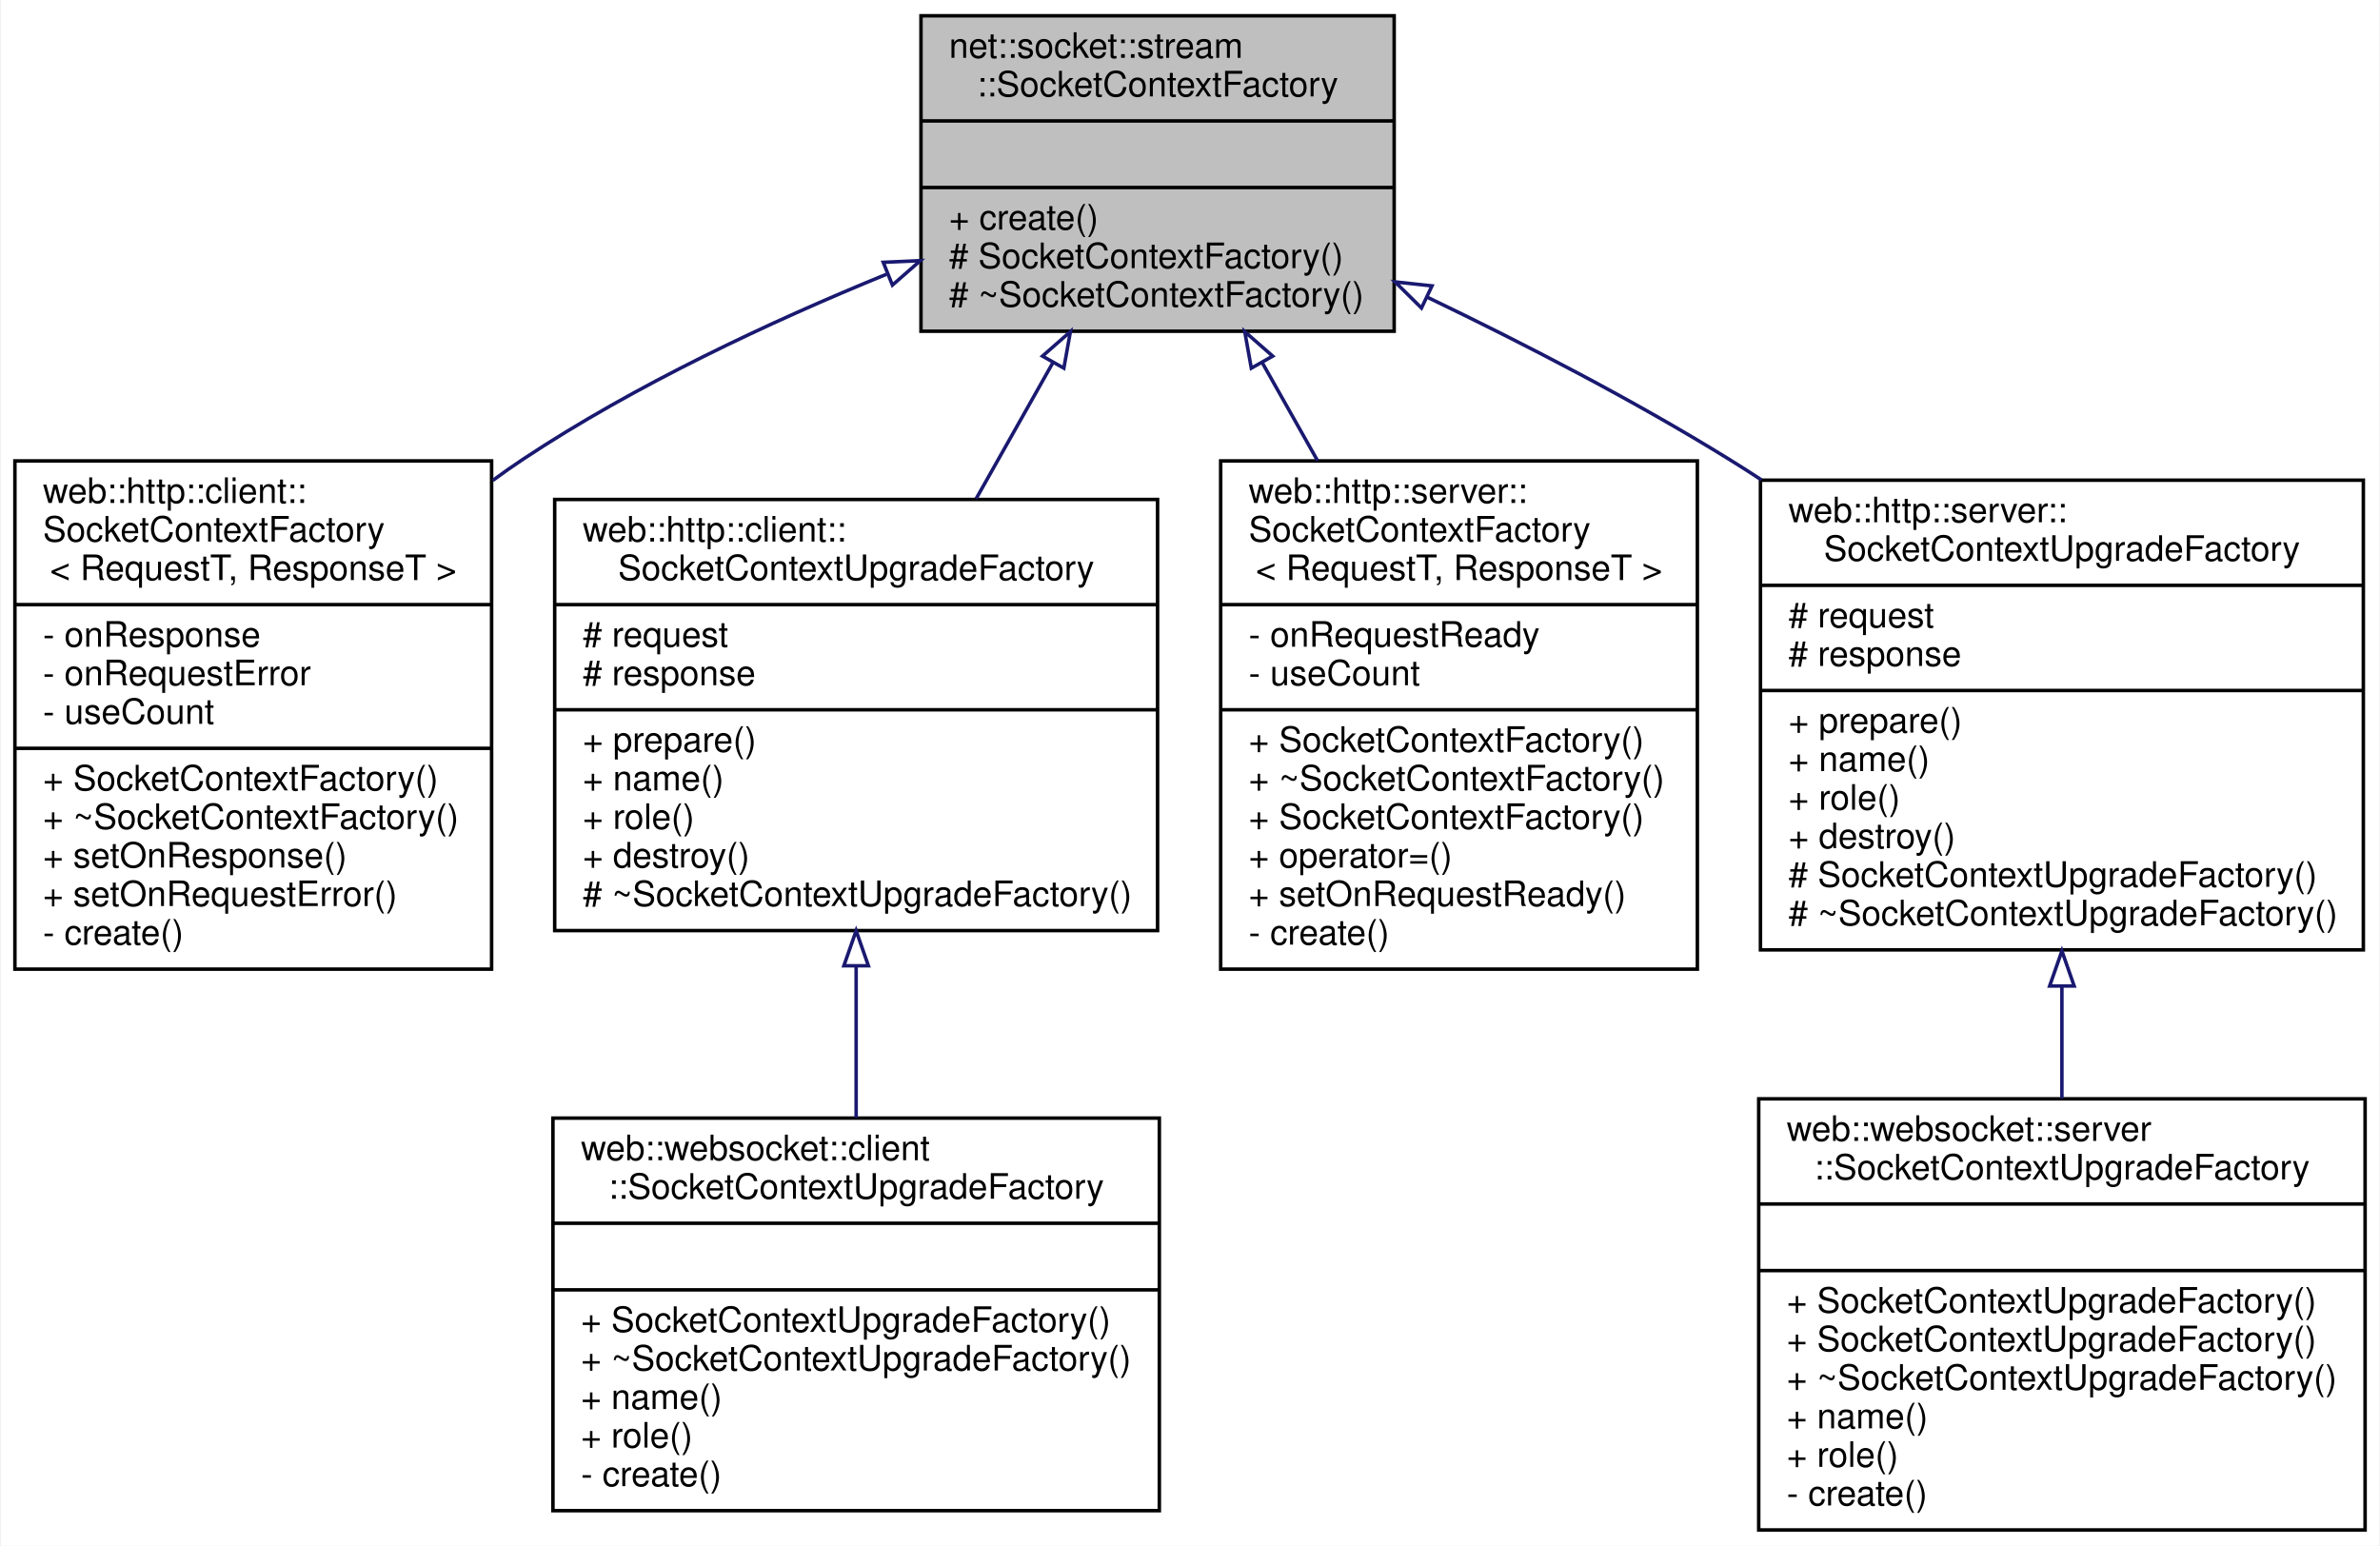
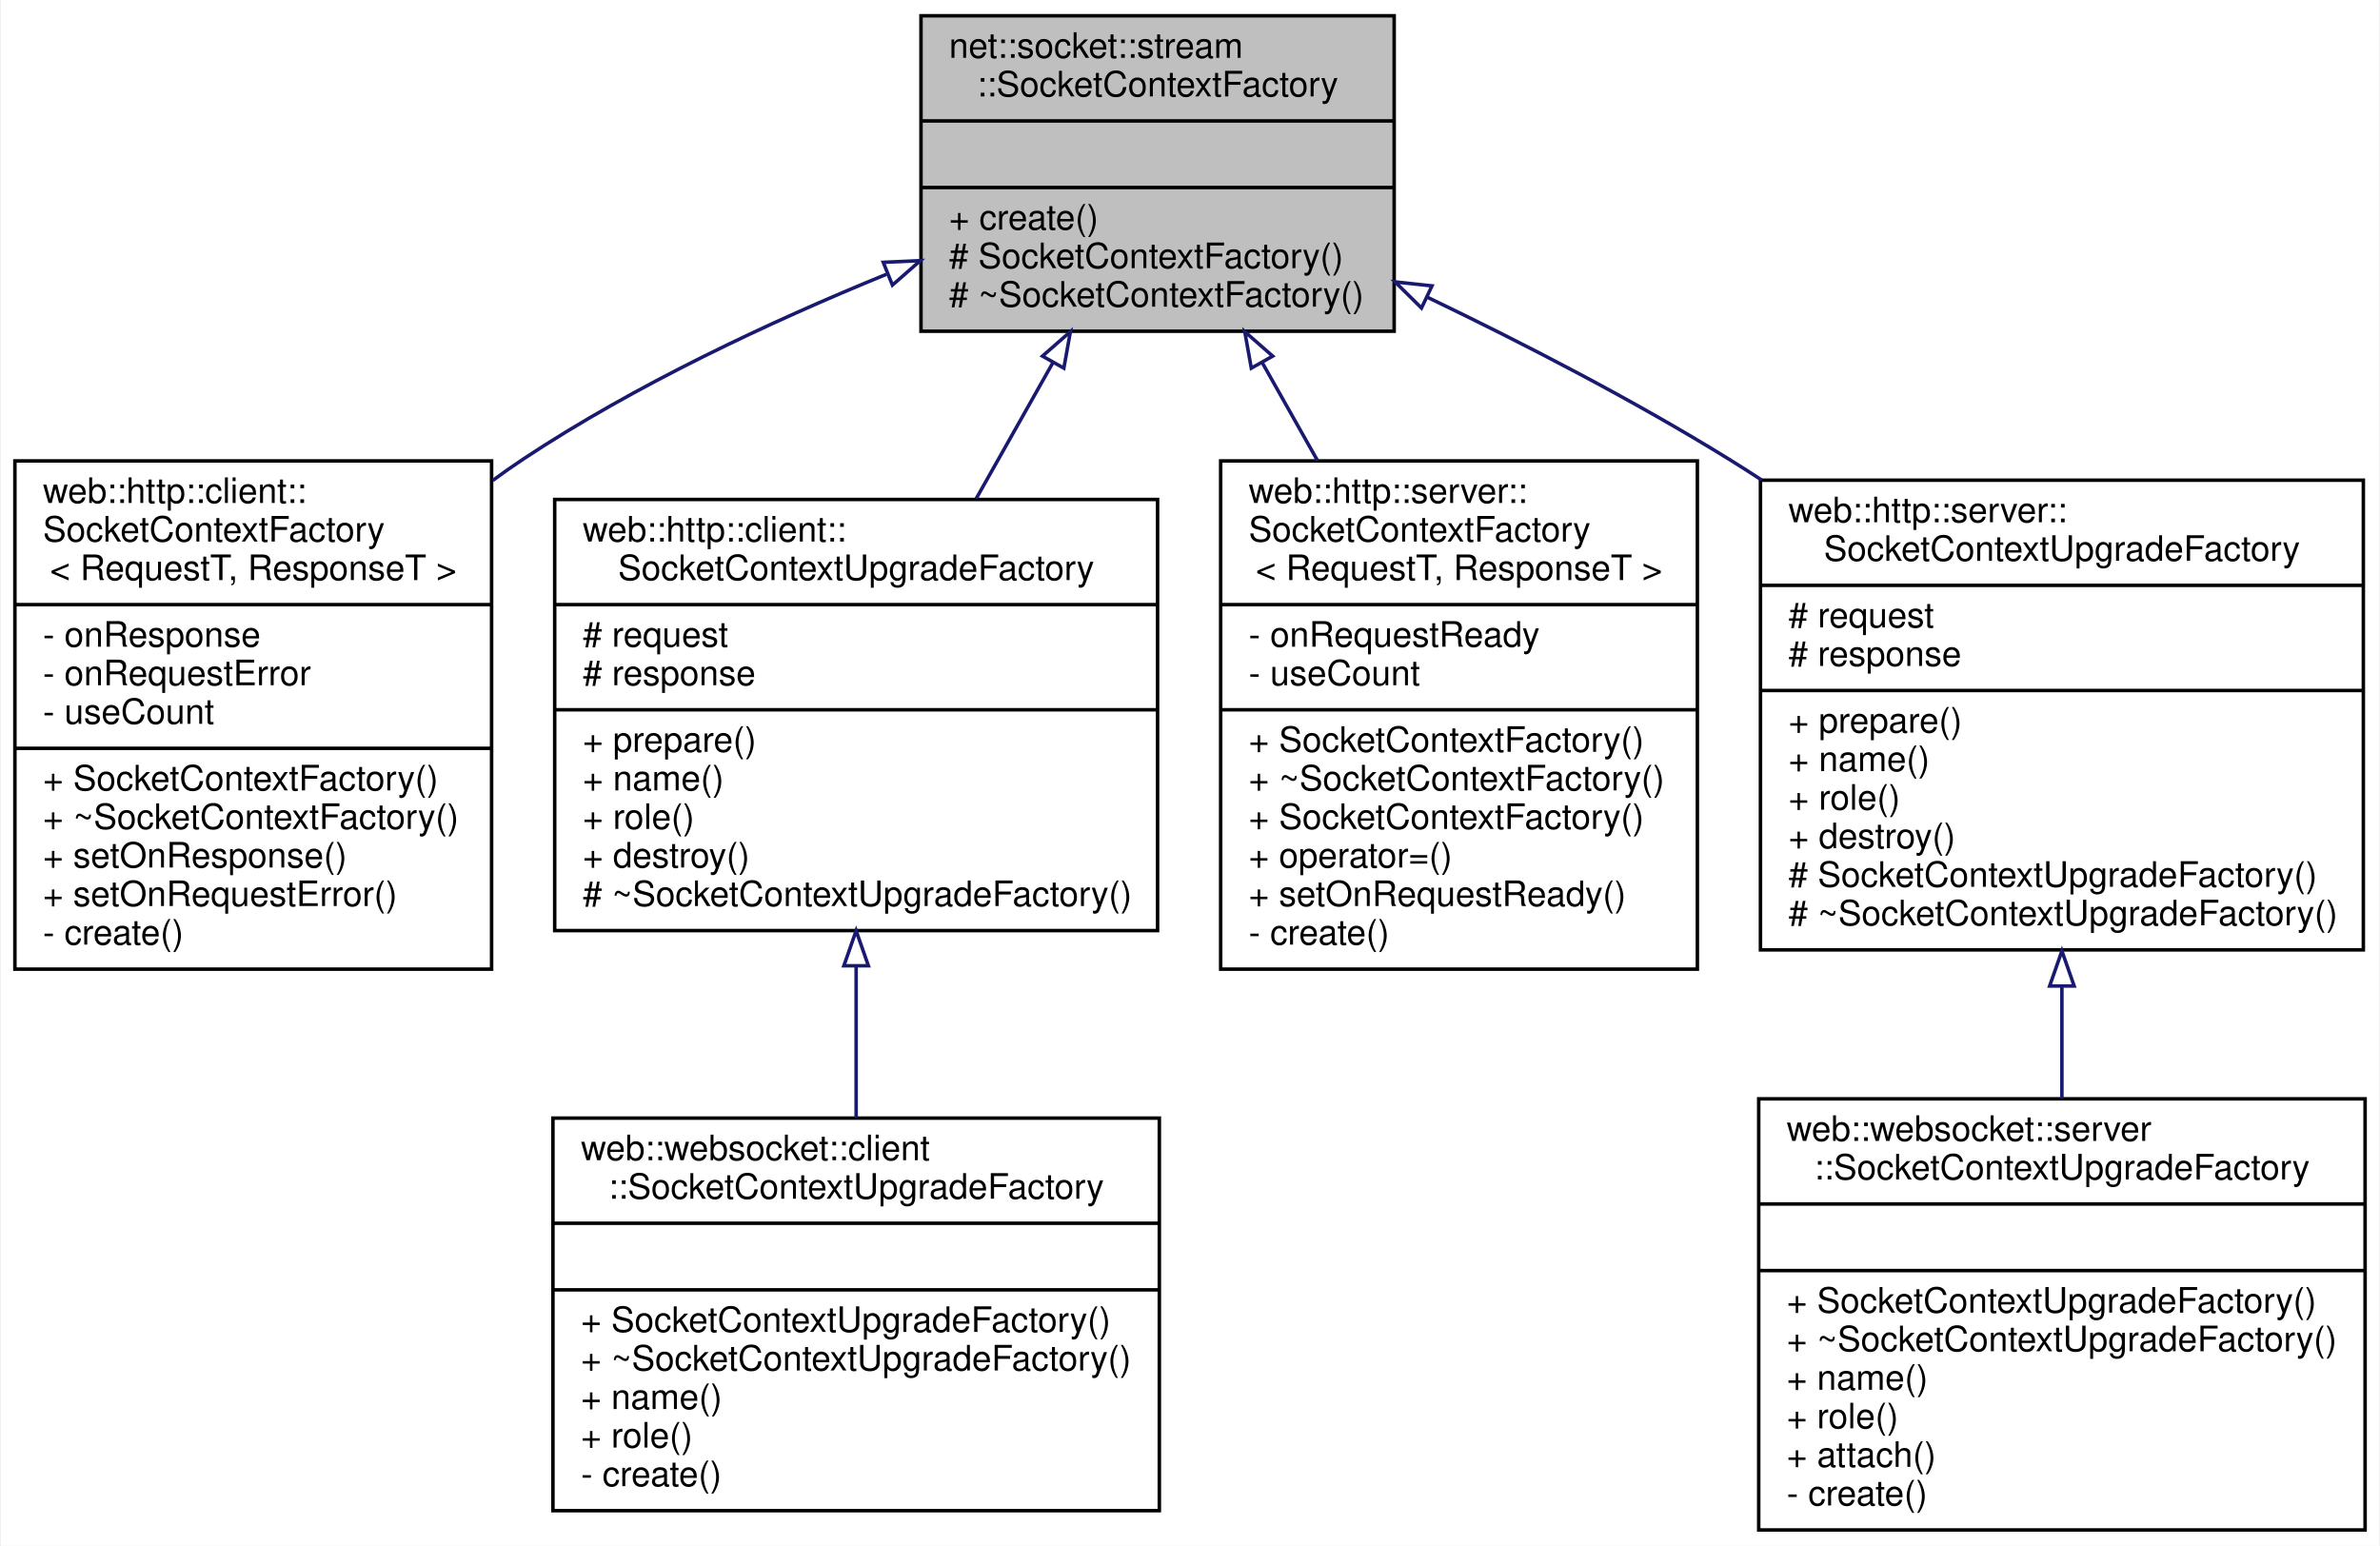
<svg xmlns="http://www.w3.org/2000/svg" xmlns:xlink="http://www.w3.org/1999/xlink" width="679pt" height="441pt" viewBox="0.00 0.00 678.50 441.00">
  <g id="graph0" class="graph" transform="scale(1 1) rotate(0) translate(4 437)">
    <polygon fill="white" stroke="transparent" points="-4,4 -4,-437 674.5,-437 674.5,4 -4,4" />
    <g id="node1" class="node">
      <g id="a_node1">
        <a xlink:title=" ">
          <polygon fill="#bfbfbf" stroke="black" points="258.5,-342.5 258.5,-432.5 393.5,-432.5 393.5,-342.5 258.5,-342.5" />
          <text text-anchor="start" x="266.5" y="-420.5" font-family="Helvetica,sans-Serif" font-size="10.00">net::socket::stream</text>
          <text text-anchor="middle" x="326" y="-409.5" font-family="Helvetica,sans-Serif" font-size="10.00">::SocketContextFactory</text>
          <polyline fill="none" stroke="black" points="258.5,-402.5 393.5,-402.5 " />
          <text text-anchor="middle" x="326" y="-390.5" font-family="Helvetica,sans-Serif" font-size="10.00"> </text>
          <polyline fill="none" stroke="black" points="258.5,-383.5 393.5,-383.5 " />
          <text text-anchor="start" x="266.5" y="-371.5" font-family="Helvetica,sans-Serif" font-size="10.00">+ create()</text>
          <text text-anchor="start" x="266.5" y="-360.5" font-family="Helvetica,sans-Serif" font-size="10.00"># SocketContextFactory()</text>
          <text text-anchor="start" x="266.5" y="-349.5" font-family="Helvetica,sans-Serif" font-size="10.00"># ~SocketContextFactory()</text>
        </a>
      </g>
    </g>
    <g id="node2" class="node">
      <g id="a_node2">
        <a xlink:href="classweb_1_1http_1_1client_1_1_socket_context_factory.html" target="_top" xlink:title=" ">
          <polygon fill="white" stroke="black" points="0,-160.5 0,-305.5 136,-305.5 136,-160.5 0,-160.5" />
          <text text-anchor="start" x="8" y="-293.5" font-family="Helvetica,sans-Serif" font-size="10.00">web::http::client::</text>
          <text text-anchor="start" x="8" y="-282.5" font-family="Helvetica,sans-Serif" font-size="10.00">SocketContextFactory</text>
          <text text-anchor="middle" x="68" y="-271.5" font-family="Helvetica,sans-Serif" font-size="10.00">&lt; RequestT, ResponseT &gt;</text>
          <polyline fill="none" stroke="black" points="0,-264.5 136,-264.5 " />
          <text text-anchor="start" x="8" y="-252.5" font-family="Helvetica,sans-Serif" font-size="10.00">- onResponse</text>
          <text text-anchor="start" x="8" y="-241.5" font-family="Helvetica,sans-Serif" font-size="10.00">- onRequestError</text>
          <text text-anchor="start" x="8" y="-230.5" font-family="Helvetica,sans-Serif" font-size="10.00">- useCount</text>
          <polyline fill="none" stroke="black" points="0,-223.5 136,-223.5 " />
          <text text-anchor="start" x="8" y="-211.5" font-family="Helvetica,sans-Serif" font-size="10.00">+ SocketContextFactory()</text>
          <text text-anchor="start" x="8" y="-200.5" font-family="Helvetica,sans-Serif" font-size="10.00">+ ~SocketContextFactory()</text>
          <text text-anchor="start" x="8" y="-189.5" font-family="Helvetica,sans-Serif" font-size="10.00">+ setOnResponse()</text>
          <text text-anchor="start" x="8" y="-178.5" font-family="Helvetica,sans-Serif" font-size="10.00">+ setOnRequestError()</text>
          <text text-anchor="start" x="8" y="-167.5" font-family="Helvetica,sans-Serif" font-size="10.00">- create()</text>
        </a>
      </g>
    </g>
    <g id="edge1" class="edge">
      <path fill="none" stroke="midnightblue" d="M248.65,-358.75C215.42,-345.18 176.96,-327.18 145,-306 142.1,-304.08 139.21,-302.05 136.34,-299.93" />
      <polygon fill="none" stroke="midnightblue" points="247.74,-362.16 258.32,-362.64 250.35,-355.66 247.74,-362.16" />
    </g>
    <g id="node3" class="node">
      <g id="a_node3">
        <a xlink:href="classweb_1_1http_1_1client_1_1_socket_context_upgrade_factory.html" target="_top" xlink:title=" ">
          <polygon fill="white" stroke="black" points="154,-171.5 154,-294.5 326,-294.5 326,-171.5 154,-171.5" />
          <text text-anchor="start" x="162" y="-282.5" font-family="Helvetica,sans-Serif" font-size="10.00">web::http::client::</text>
          <text text-anchor="middle" x="240" y="-271.5" font-family="Helvetica,sans-Serif" font-size="10.00">SocketContextUpgradeFactory</text>
          <polyline fill="none" stroke="black" points="154,-264.5 326,-264.5 " />
          <text text-anchor="start" x="162" y="-252.5" font-family="Helvetica,sans-Serif" font-size="10.00"># request</text>
          <text text-anchor="start" x="162" y="-241.5" font-family="Helvetica,sans-Serif" font-size="10.00"># response</text>
          <polyline fill="none" stroke="black" points="154,-234.5 326,-234.5 " />
          <text text-anchor="start" x="162" y="-222.5" font-family="Helvetica,sans-Serif" font-size="10.00">+ prepare()</text>
          <text text-anchor="start" x="162" y="-211.5" font-family="Helvetica,sans-Serif" font-size="10.00">+ name()</text>
          <text text-anchor="start" x="162" y="-200.5" font-family="Helvetica,sans-Serif" font-size="10.00">+ role()</text>
          <text text-anchor="start" x="162" y="-189.5" font-family="Helvetica,sans-Serif" font-size="10.00">+ destroy()</text>
          <text text-anchor="start" x="162" y="-178.5" font-family="Helvetica,sans-Serif" font-size="10.00"># ~SocketContextUpgradeFactory()</text>
        </a>
      </g>
    </g>
    <g id="edge2" class="edge">
      <path fill="none" stroke="midnightblue" d="M296.1,-333.47C289.05,-320.97 281.48,-307.55 274.25,-294.74" />
      <polygon fill="none" stroke="midnightblue" points="293.16,-335.4 301.13,-342.39 299.26,-331.96 293.16,-335.4" />
    </g>
    <g id="node5" class="node">
      <g id="a_node5">
        <a xlink:href="classweb_1_1http_1_1server_1_1_socket_context_factory.html" target="_top" xlink:title=" ">
          <polygon fill="white" stroke="black" points="344,-160.5 344,-305.5 480,-305.5 480,-160.5 344,-160.5" />
          <text text-anchor="start" x="352" y="-293.5" font-family="Helvetica,sans-Serif" font-size="10.00">web::http::server::</text>
          <text text-anchor="start" x="352" y="-282.5" font-family="Helvetica,sans-Serif" font-size="10.00">SocketContextFactory</text>
          <text text-anchor="middle" x="412" y="-271.5" font-family="Helvetica,sans-Serif" font-size="10.00">&lt; RequestT, ResponseT &gt;</text>
          <polyline fill="none" stroke="black" points="344,-264.5 480,-264.5 " />
          <text text-anchor="start" x="352" y="-252.5" font-family="Helvetica,sans-Serif" font-size="10.00">- onRequestReady</text>
          <text text-anchor="start" x="352" y="-241.5" font-family="Helvetica,sans-Serif" font-size="10.00">- useCount</text>
          <polyline fill="none" stroke="black" points="344,-234.5 480,-234.5 " />
          <text text-anchor="start" x="352" y="-222.5" font-family="Helvetica,sans-Serif" font-size="10.00">+ SocketContextFactory()</text>
          <text text-anchor="start" x="352" y="-211.5" font-family="Helvetica,sans-Serif" font-size="10.00">+ ~SocketContextFactory()</text>
          <text text-anchor="start" x="352" y="-200.5" font-family="Helvetica,sans-Serif" font-size="10.00">+ SocketContextFactory()</text>
          <text text-anchor="start" x="352" y="-189.5" font-family="Helvetica,sans-Serif" font-size="10.00">+ operator=()</text>
          <text text-anchor="start" x="352" y="-178.5" font-family="Helvetica,sans-Serif" font-size="10.00">+ setOnRequestReady()</text>
          <text text-anchor="start" x="352" y="-167.5" font-family="Helvetica,sans-Serif" font-size="10.00">- create()</text>
        </a>
      </g>
    </g>
    <g id="edge4" class="edge">
      <path fill="none" stroke="midnightblue" d="M355.86,-333.54C360.95,-324.52 366.32,-315.01 371.63,-305.59" />
      <polygon fill="none" stroke="midnightblue" points="352.74,-331.96 350.87,-342.39 358.84,-335.4 352.74,-331.96" />
    </g>
    <g id="node6" class="node">
      <g id="a_node6">
        <a xlink:href="classweb_1_1http_1_1server_1_1_socket_context_upgrade_factory.html" target="_top" xlink:title=" ">
          <polygon fill="white" stroke="black" points="498,-166 498,-300 670,-300 670,-166 498,-166" />
          <text text-anchor="start" x="506" y="-288" font-family="Helvetica,sans-Serif" font-size="10.00">web::http::server::</text>
          <text text-anchor="middle" x="584" y="-277" font-family="Helvetica,sans-Serif" font-size="10.00">SocketContextUpgradeFactory</text>
          <polyline fill="none" stroke="black" points="498,-270 670,-270 " />
          <text text-anchor="start" x="506" y="-258" font-family="Helvetica,sans-Serif" font-size="10.00"># request</text>
          <text text-anchor="start" x="506" y="-247" font-family="Helvetica,sans-Serif" font-size="10.00"># response</text>
          <polyline fill="none" stroke="black" points="498,-240 670,-240 " />
          <text text-anchor="start" x="506" y="-228" font-family="Helvetica,sans-Serif" font-size="10.00">+ prepare()</text>
          <text text-anchor="start" x="506" y="-217" font-family="Helvetica,sans-Serif" font-size="10.00">+ name()</text>
          <text text-anchor="start" x="506" y="-206" font-family="Helvetica,sans-Serif" font-size="10.00">+ role()</text>
          <text text-anchor="start" x="506" y="-195" font-family="Helvetica,sans-Serif" font-size="10.00">+ destroy()</text>
          <text text-anchor="start" x="506" y="-184" font-family="Helvetica,sans-Serif" font-size="10.00"># SocketContextUpgradeFactory()</text>
          <text text-anchor="start" x="506" y="-173" font-family="Helvetica,sans-Serif" font-size="10.00"># ~SocketContextUpgradeFactory()</text>
        </a>
      </g>
    </g>
    <g id="edge5" class="edge">
      <path fill="none" stroke="midnightblue" d="M403.02,-352.17C430.75,-338.85 461.86,-322.77 489,-306 492.08,-304.1 495.18,-302.12 498.29,-300.08" />
      <polygon fill="none" stroke="midnightblue" points="401.29,-349.12 393.76,-356.57 404.29,-355.44 401.29,-349.12" />
    </g>
    <g id="node4" class="node">
      <g id="a_node4">
        <a xlink:href="classweb_1_1websocket_1_1client_1_1_socket_context_upgrade_factory.html" target="_top" xlink:title=" ">
          <polygon fill="white" stroke="black" points="153.5,-6 153.5,-118 326.5,-118 326.5,-6 153.5,-6" />
          <text text-anchor="start" x="161.5" y="-106" font-family="Helvetica,sans-Serif" font-size="10.00">web::websocket::client</text>
          <text text-anchor="middle" x="240" y="-95" font-family="Helvetica,sans-Serif" font-size="10.00">::SocketContextUpgradeFactory</text>
          <polyline fill="none" stroke="black" points="153.5,-88 326.5,-88 " />
          <text text-anchor="middle" x="240" y="-76" font-family="Helvetica,sans-Serif" font-size="10.00"> </text>
          <polyline fill="none" stroke="black" points="153.5,-69 326.5,-69 " />
          <text text-anchor="start" x="161.5" y="-57" font-family="Helvetica,sans-Serif" font-size="10.00">+ SocketContextUpgradeFactory()</text>
          <text text-anchor="start" x="161.5" y="-46" font-family="Helvetica,sans-Serif" font-size="10.00">+ ~SocketContextUpgradeFactory()</text>
          <text text-anchor="start" x="161.5" y="-35" font-family="Helvetica,sans-Serif" font-size="10.00">+ name()</text>
          <text text-anchor="start" x="161.5" y="-24" font-family="Helvetica,sans-Serif" font-size="10.00">+ role()</text>
          <text text-anchor="start" x="161.5" y="-13" font-family="Helvetica,sans-Serif" font-size="10.00">- create()</text>
        </a>
      </g>
    </g>
    <g id="edge3" class="edge">
      <path fill="none" stroke="midnightblue" d="M240,-161.11C240,-146.72 240,-131.79 240,-118.05" />
      <polygon fill="none" stroke="midnightblue" points="236.5,-161.46 240,-171.46 243.5,-161.46 236.5,-161.46" />
    </g>
    <g id="node7" class="node">
      <g id="a_node7">
        <a xlink:href="classweb_1_1websocket_1_1server_1_1_socket_context_upgrade_factory.html" target="_top" xlink:title=" ">
          <polygon fill="white" stroke="black" points="497.5,-0.5 497.5,-123.5 670.5,-123.5 670.5,-0.5 497.5,-0.5" />
          <text text-anchor="start" x="505.5" y="-111.5" font-family="Helvetica,sans-Serif" font-size="10.00">web::websocket::server</text>
          <text text-anchor="middle" x="584" y="-100.5" font-family="Helvetica,sans-Serif" font-size="10.00">::SocketContextUpgradeFactory</text>
          <polyline fill="none" stroke="black" points="497.5,-93.5 670.5,-93.5 " />
          <text text-anchor="middle" x="584" y="-81.5" font-family="Helvetica,sans-Serif" font-size="10.00"> </text>
          <polyline fill="none" stroke="black" points="497.5,-74.5 670.5,-74.5 " />
          <text text-anchor="start" x="505.5" y="-62.5" font-family="Helvetica,sans-Serif" font-size="10.00">+ SocketContextUpgradeFactory()</text>
-           <text text-anchor="start" x="505.5" y="-51.5" font-family="Helvetica,sans-Serif" font-size="10.00">+ SocketContextUpgradeFactory()</text>
-           <text text-anchor="start" x="505.5" y="-40.5" font-family="Helvetica,sans-Serif" font-size="10.00">+ ~SocketContextUpgradeFactory()</text>
-           <text text-anchor="start" x="505.5" y="-29.5" font-family="Helvetica,sans-Serif" font-size="10.00">+ name()</text>
-           <text text-anchor="start" x="505.5" y="-18.5" font-family="Helvetica,sans-Serif" font-size="10.00">+ role()</text>
+           <text text-anchor="start" x="505.5" y="-51.5" font-family="Helvetica,sans-Serif" font-size="10.00">+ ~SocketContextUpgradeFactory()</text>
+           <text text-anchor="start" x="505.5" y="-40.5" font-family="Helvetica,sans-Serif" font-size="10.00">+ name()</text>
+           <text text-anchor="start" x="505.5" y="-29.5" font-family="Helvetica,sans-Serif" font-size="10.00">+ role()</text>
+           <text text-anchor="start" x="505.5" y="-18.5" font-family="Helvetica,sans-Serif" font-size="10.00">+ attach()</text>
          <text text-anchor="start" x="505.5" y="-7.5" font-family="Helvetica,sans-Serif" font-size="10.00">- create()</text>
        </a>
      </g>
    </g>
    <g id="edge6" class="edge">
      <path fill="none" stroke="midnightblue" d="M584,-155.52C584,-144.82 584,-133.96 584,-123.61" />
      <polygon fill="none" stroke="midnightblue" points="580.5,-155.69 584,-165.69 587.5,-155.69 580.5,-155.69" />
    </g>
  </g>
</svg>
